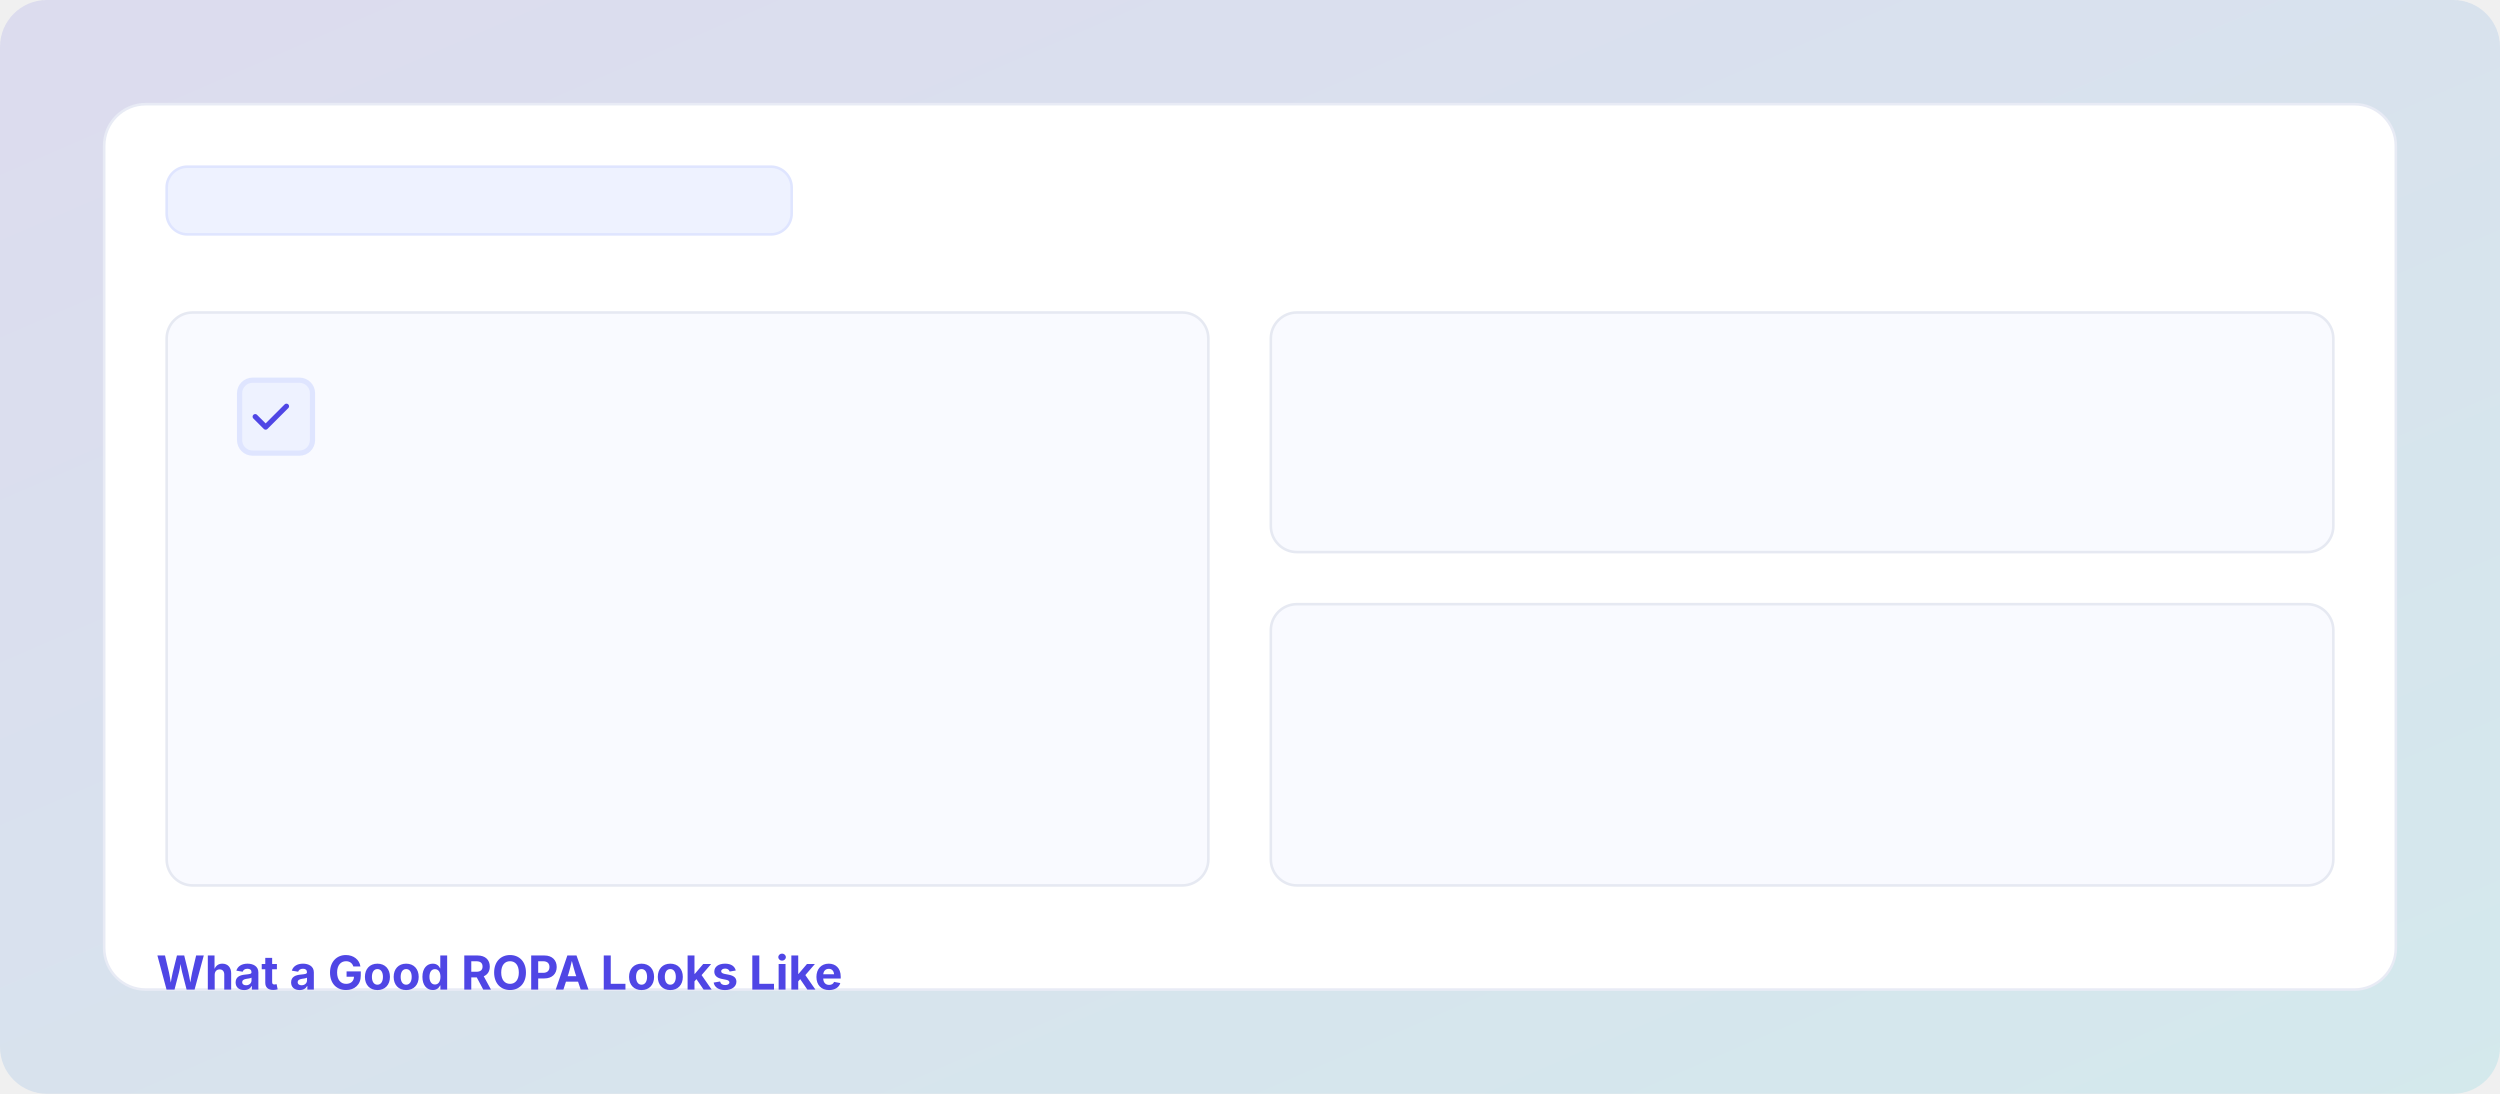
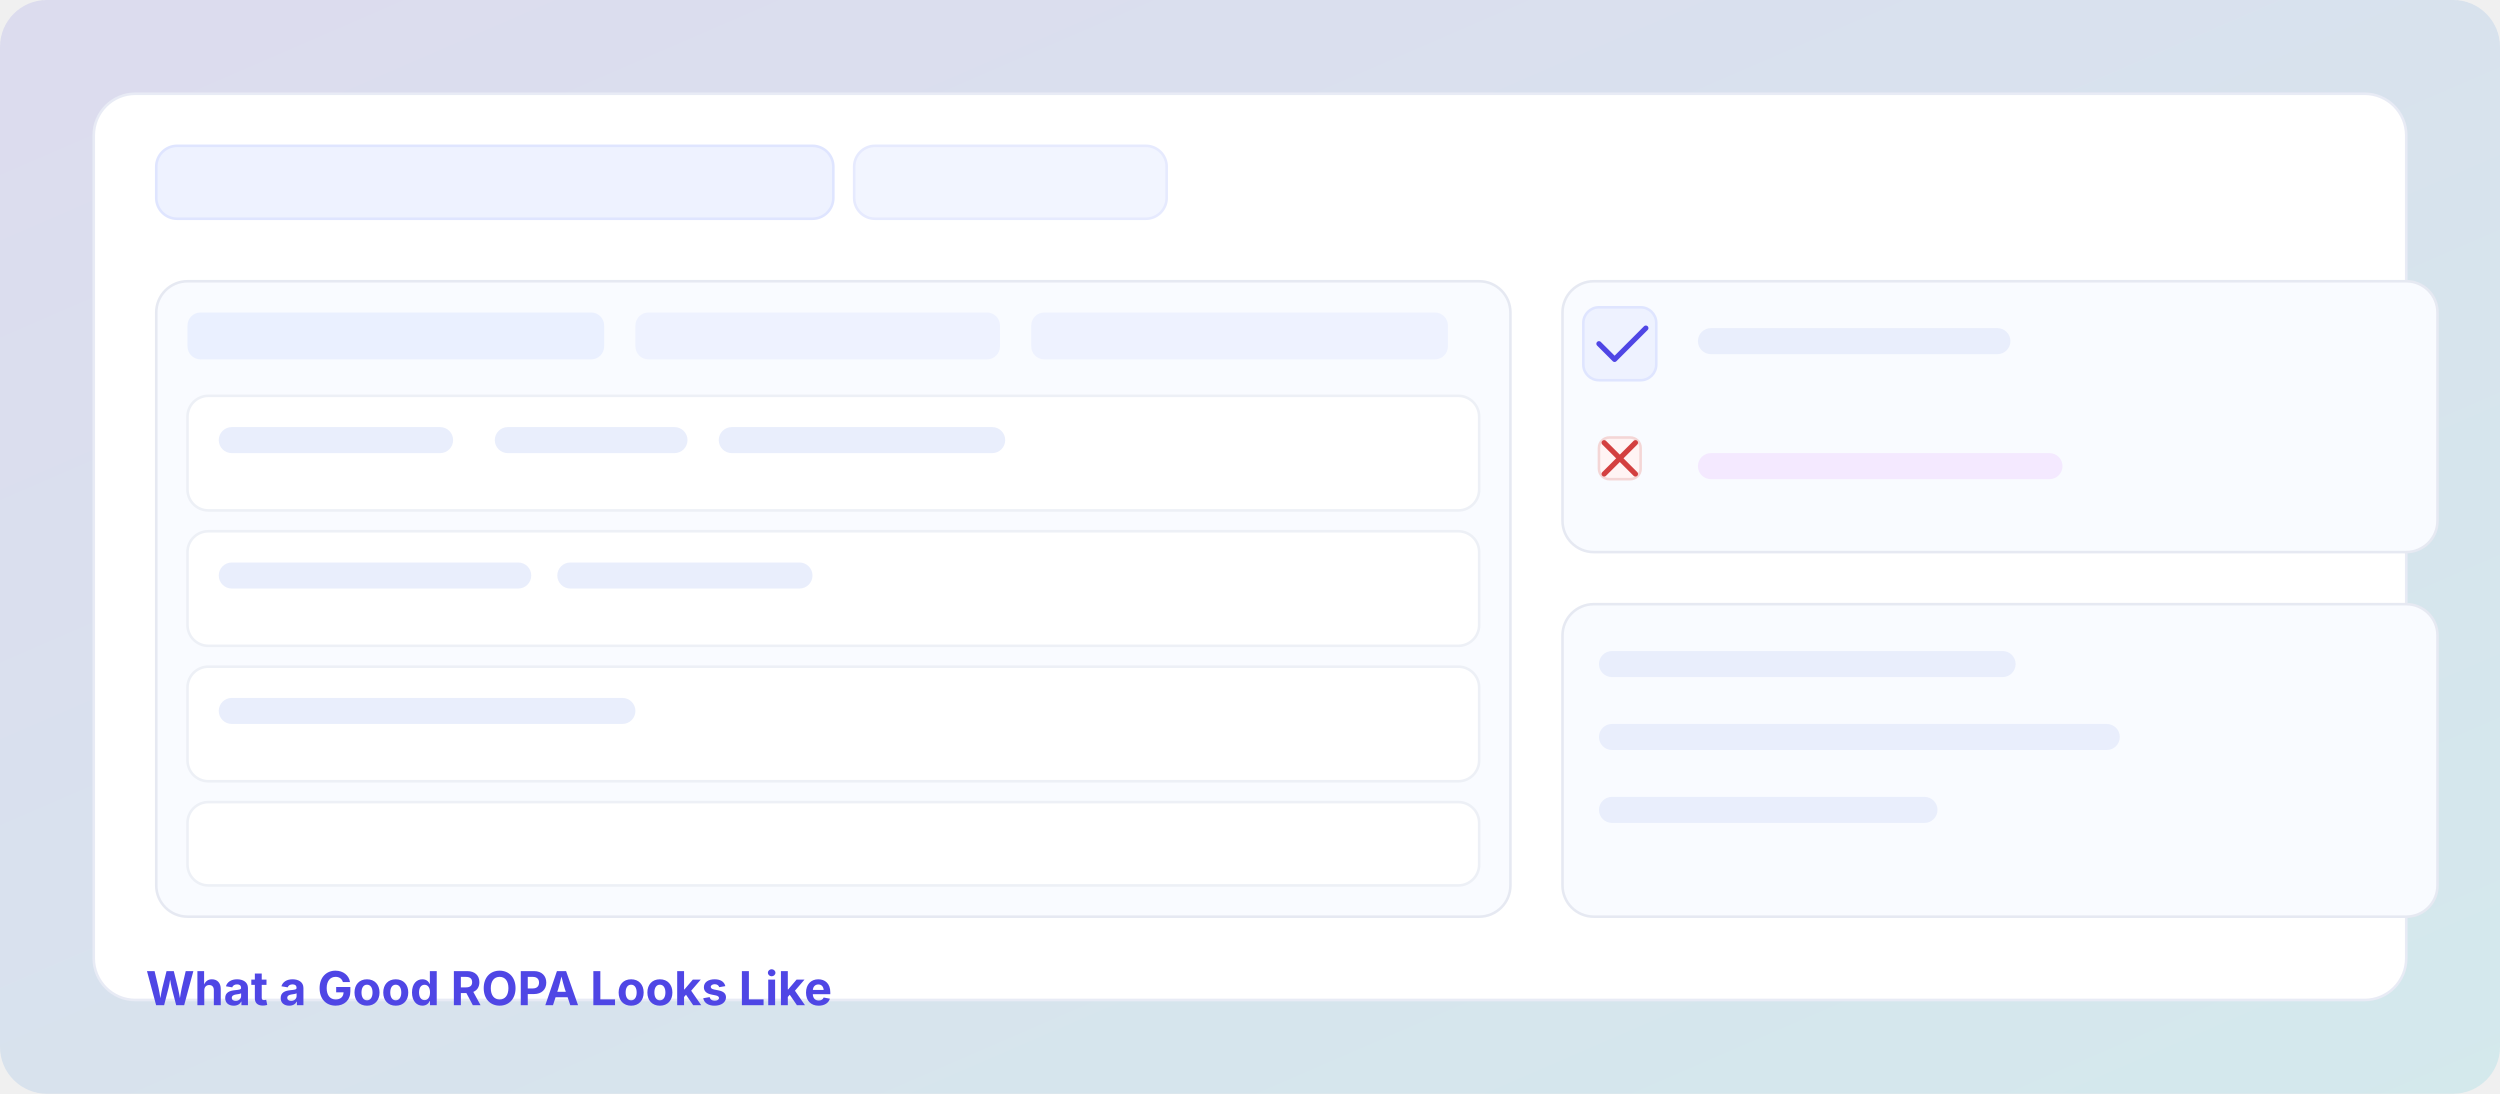
<svg xmlns="http://www.w3.org/2000/svg" viewBox="0 0 960 420">
  <defs>
-     <linearGradient id="gROPA" x1="0" y1="0" x2="1" y2="1">
+     <linearGradient id="bgRopa" x1="0" y1="0" x2="1" y2="1">
      <stop offset="0" stop-color="#4F46E5" stop-opacity=".12" />
      <stop offset="1" stop-color="#06B6D4" stop-opacity=".12" />
    </linearGradient>
  </defs>
-   <rect width="960" height="420" rx="18" fill="url(#gROPA)" />
-   <g transform="translate(40,40)">
-     <rect x="0" y="0" width="880" height="340" rx="16" fill="#fff" stroke="#e8ebf5" />
-     <rect x="24" y="24" width="240" height="26" rx="8" fill="#eef2ff" stroke="#dfe5ff" />
-     <rect x="24" y="80" width="400" height="220" rx="10" fill="#f9faff" stroke="#e6e9f2" />
-     <rect x="448" y="80" width="408" height="92" rx="10" fill="#f9faff" stroke="#e6e9f2" />
-     <rect x="448" y="192" width="408" height="108" rx="10" fill="#f9faff" stroke="#e6e9f2" />
-     <g transform="translate(66,120)" stroke="#4F46E5" stroke-width="2" fill="none" stroke-linecap="round" stroke-linejoin="round">
-       <rect x="-14" y="-14" width="28" height="28" rx="5" fill="#eef2ff" stroke="#dfe5ff" />
-       <path d="M-8 0l4 4l8 -8" />
+   <rect width="960" height="420" rx="18" fill="url(#bgRopa)" />
+   <g transform="translate(36,36)">
+     <rect width="888" height="348" rx="16" fill="#ffffff" stroke="#e8ebf5" />
+     <rect x="24" y="20" width="260" height="28" rx="8" fill="#eef2ff" stroke="#dfe5ff" />
+     <rect x="292" y="20" width="120" height="28" rx="8" fill="#f2f5ff" stroke="#e6eafe" />
+     <g transform="translate(24,72)">
+       <rect width="520" height="244" rx="12" fill="#f9fbff" stroke="#e6e9f2" />
+       <rect x="12" y="12" width="160" height="18" rx="5" fill="#eaf0ff" />
+       <rect x="184" y="12" width="140" height="18" rx="5" fill="#eef2ff" />
+       <rect x="336" y="12" width="160" height="18" rx="5" fill="#eef2ff" />
+       <g fill="#ffffff" stroke="#edf0f6">
+         <rect x="12" y="44" width="496" height="44" rx="8" />
+         <rect x="12" y="96" width="496" height="44" rx="8" />
+         <rect x="12" y="148" width="496" height="44" rx="8" />
+         <rect x="12" y="200" width="496" height="32" rx="8" />
+       </g>
+       <g fill="#e9eefc">
+         <rect x="24" y="56" width="90" height="10" rx="5" />
+         <rect x="130" y="56" width="74" height="10" rx="5" />
+         <rect x="216" y="56" width="110" height="10" rx="5" />
+         <rect x="24" y="108" width="120" height="10" rx="5" />
+         <rect x="154" y="108" width="98" height="10" rx="5" />
+         <rect x="24" y="160" width="160" height="10" rx="5" />
+       </g>
+     </g>
+     <g transform="translate(564,72)">
+       <rect width="336" height="104" rx="12" fill="#f9fbff" stroke="#e6e9f2" />
+       <rect x="0" y="124" width="336" height="120" rx="12" fill="#f9fbff" stroke="#e6e9f2" />
+       <g transform="translate(14,16)" fill="none" stroke-linecap="round" stroke-linejoin="round">
+         <rect x="-6" y="-6" width="28" height="28" rx="6" fill="#eef2ff" stroke="#dfe5ff" />
+         <path d="M0 8 l6 6 l12 -12" stroke="#4F46E5" stroke-width="2" />
+         <rect x="38" y="2" width="120" height="10" rx="5" fill="#e9eefc" stroke="none" />
+         <rect x="0" y="44" width="16" height="16" rx="4" fill="#fff4f4" stroke="#f4d6d6" />
+         <path d="M2 58 l12 -12" stroke="#d34040" stroke-width="2" />
+         <path d="M14 58 l-12 -12" stroke="#d34040" stroke-width="2" />
+         <rect x="38" y="50" width="140" height="10" rx="5" fill="#f4e9ff" stroke="none" />
+       </g>
+       <g transform="translate(14,142)" fill="#e9eefc">
+         <rect y="0" width="160" height="10" rx="5" />
+         <rect y="28" width="200" height="10" rx="5" />
+         <rect y="56" width="130" height="10" rx="5" />
+       </g>
    </g>
  </g>
-   <text x="60" y="380" font-family="system-ui,Segoe UI,Inter" font-size="18" fill="#4F46E5" font-weight="700">
-     What a Good ROPA Looks Like
-   </text>
+   <text x="56" y="386" font-family="system-ui, -apple-system, Segoe UI, Inter, Roboto, Arial, sans-serif" font-size="18" fill="#4F46E5" font-weight="700">What a Good ROPA Looks Like</text>
</svg>
